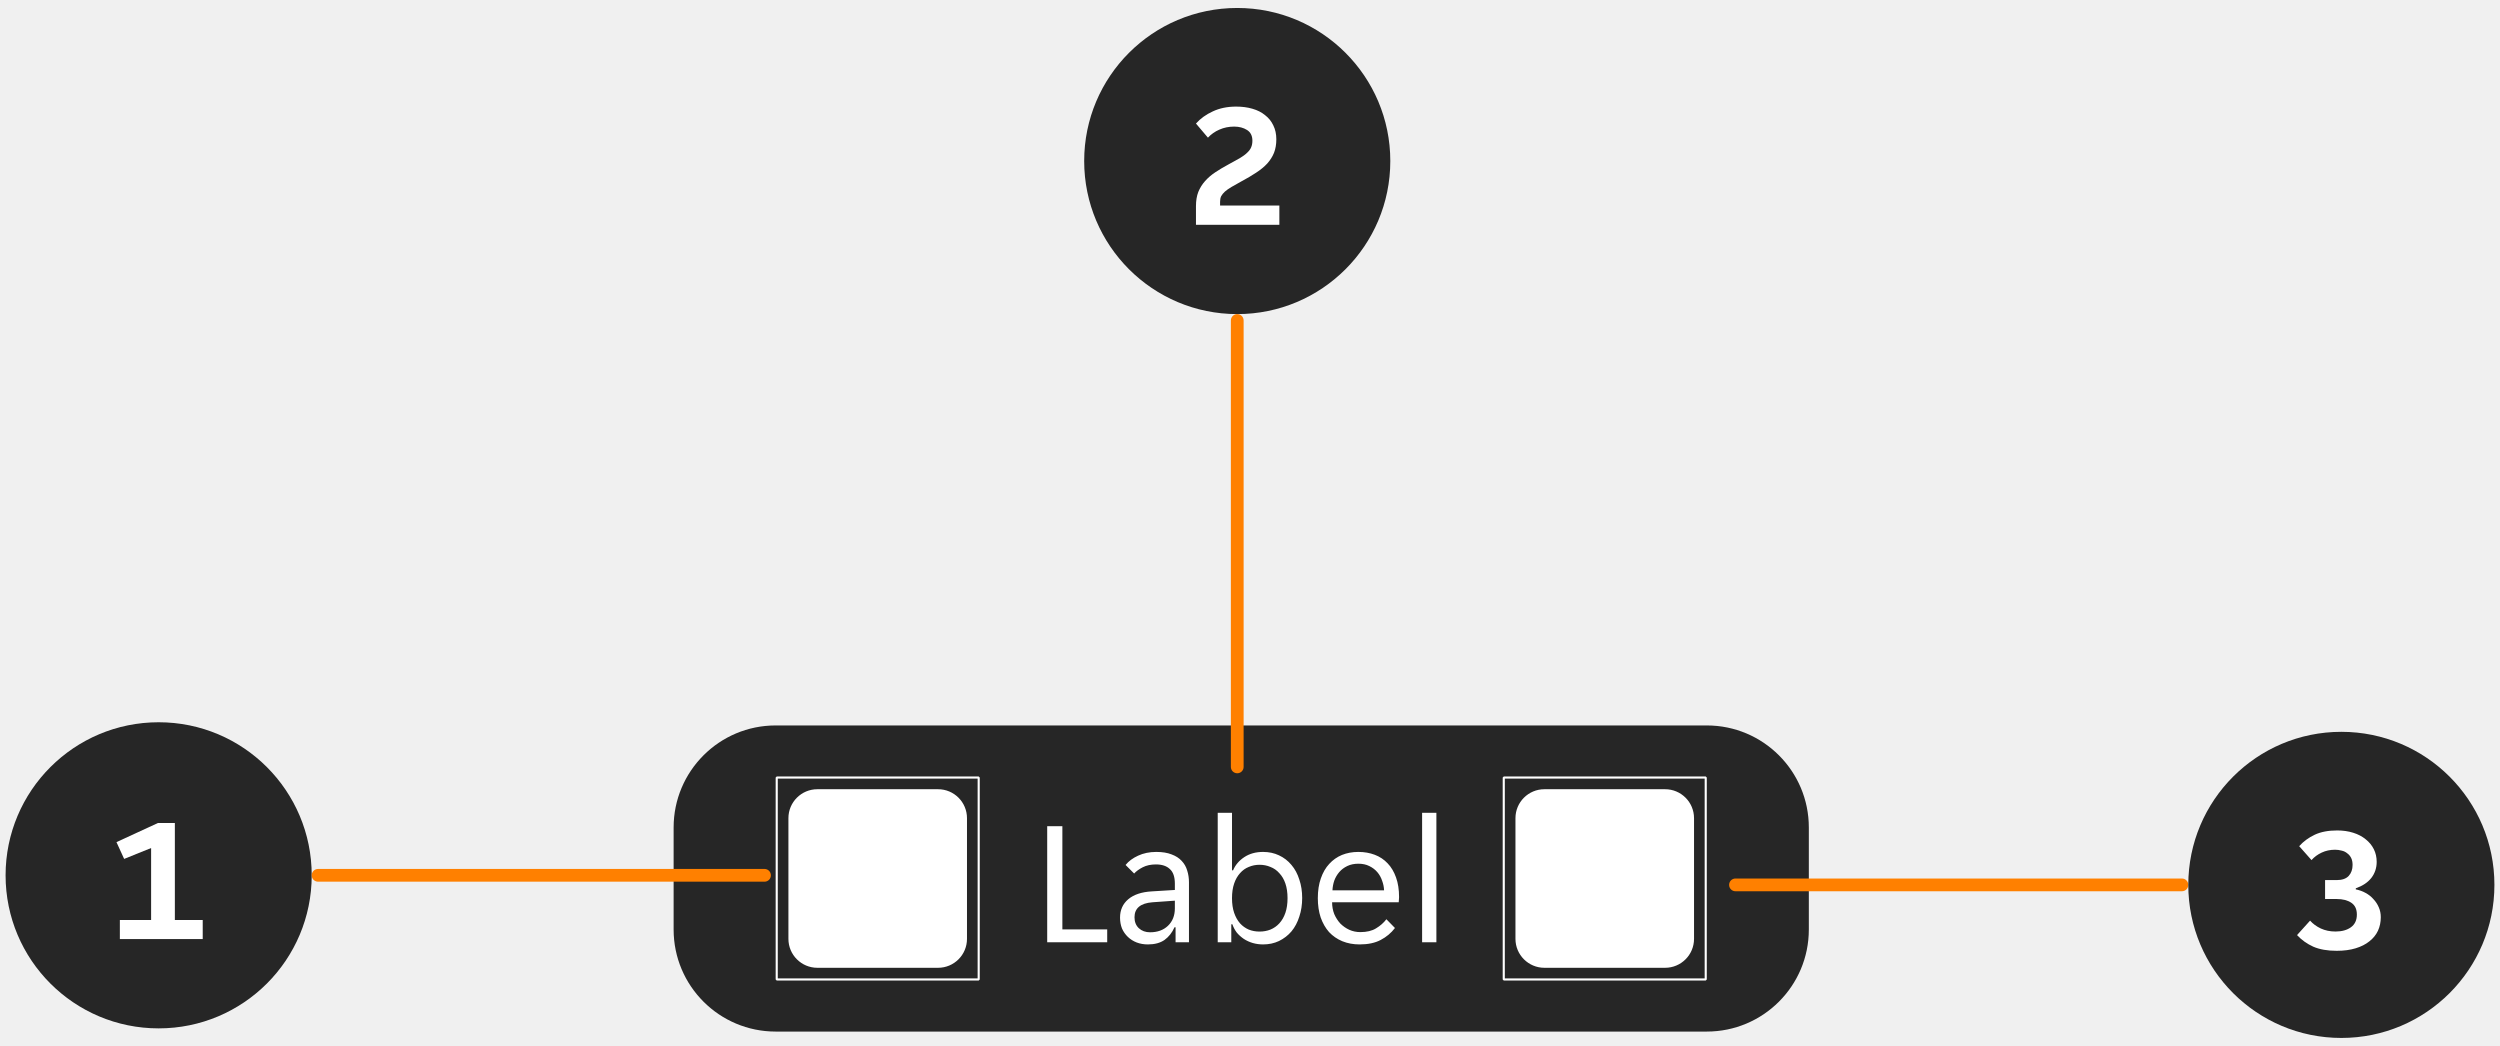
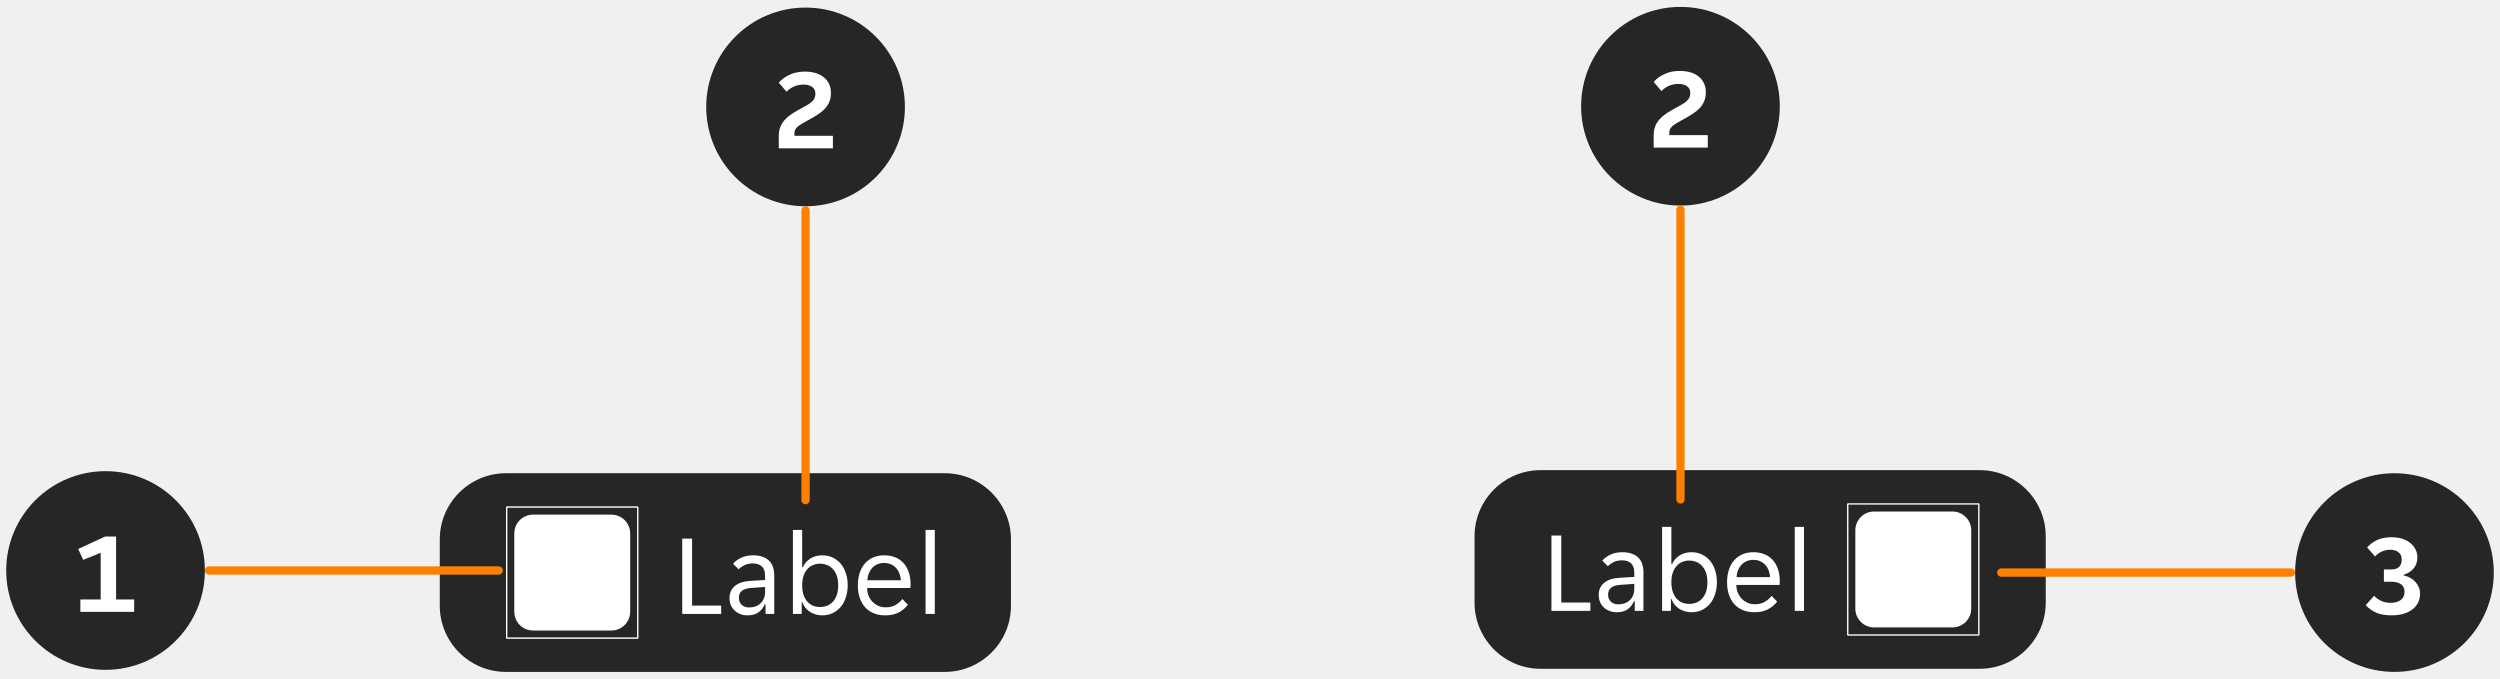
- <svg xmlns="http://www.w3.org/2000/svg" width="196" height="82" viewBox="0 0 196 82" fill="none">
-   <path d="M52.812 64.875C52.812 60.457 56.394 56.875 60.812 56.875H133.812C138.231 56.875 141.812 60.457 141.812 64.875V72.875C141.812 77.293 138.231 80.875 133.812 80.875H60.812C56.394 80.875 52.812 77.293 52.812 72.875V64.875Z" fill="#262626" />
-   <g clip-path="url(#clip0_5739_3439)">
-     <path fill-rule="evenodd" clip-rule="evenodd" d="M60.895 60.875H76.73L76.812 60.958V76.792L76.73 76.875H60.895L60.812 76.792V60.958L60.895 60.875ZM76.646 76.709V61.041H60.978V76.709H76.646ZM64.081 61.875H73.544C74.797 61.875 75.812 62.891 75.812 64.144V73.606C75.812 74.859 74.797 75.875 73.544 75.875H64.081C62.828 75.875 61.812 74.859 61.812 73.606V64.144C61.812 62.891 62.828 61.875 64.081 61.875Z" fill="white" />
+ <svg xmlns="http://www.w3.org/2000/svg" width="302" height="82" viewBox="0 0 302 82" fill="none">
+   <path d="M53.125 65.166C53.125 60.748 56.707 57.166 61.125 57.166H114.125C118.543 57.166 122.125 60.748 122.125 65.166V73.166C122.125 77.585 118.543 81.166 114.125 81.166H61.125C56.707 81.166 53.125 77.585 53.125 73.166V65.166Z" fill="#262626" />
+   <g clip-path="url(#clip0_7631_2929)">
+     <path fill-rule="evenodd" clip-rule="evenodd" d="M61.208 61.166H77.042L77.125 61.249V77.084L77.042 77.166H61.208L61.125 77.084V61.249L61.208 61.166ZM76.959 77V61.332H61.29V77H76.959ZM64.393 62.166H73.856C75.109 62.166 76.125 63.182 76.125 64.435V73.898C76.125 75.151 75.109 76.166 73.856 76.166H64.393C63.141 76.166 62.125 75.151 62.125 73.898V64.435C62.125 63.182 63.141 62.166 64.393 62.166Z" fill="white" />
  </g>
-   <path d="M82.1 64.775H83.29V72.867H86.805V73.875H82.1V64.775ZM89.995 74.043C89.678 74.043 89.384 73.992 89.113 73.889C88.852 73.786 88.623 73.642 88.427 73.455C88.231 73.268 88.077 73.049 87.965 72.797C87.863 72.536 87.811 72.251 87.811 71.943C87.811 71.346 88.026 70.865 88.455 70.501C88.885 70.137 89.496 69.932 90.289 69.885L92.109 69.773V69.283C92.109 68.751 91.979 68.368 91.717 68.135C91.465 67.892 91.101 67.771 90.625 67.771C90.224 67.771 89.879 67.846 89.589 67.995C89.3 68.144 89.076 68.308 88.917 68.485L88.245 67.813C88.488 67.514 88.815 67.272 89.225 67.085C89.645 66.889 90.121 66.791 90.653 66.791C91.129 66.791 91.531 66.856 91.857 66.987C92.184 67.108 92.445 67.276 92.641 67.491C92.847 67.706 92.991 67.958 93.075 68.247C93.169 68.536 93.215 68.844 93.215 69.171V73.875H92.165V72.699H92.081C91.895 73.119 91.633 73.45 91.297 73.693C90.961 73.926 90.527 74.043 89.995 74.043ZM90.163 73.091C90.742 73.091 91.209 72.923 91.563 72.587C91.927 72.242 92.109 71.784 92.109 71.215V70.613L90.345 70.739C89.412 70.814 88.945 71.206 88.945 71.915C88.945 72.27 89.057 72.554 89.281 72.769C89.515 72.984 89.809 73.091 90.163 73.091ZM99.025 74.043C98.745 74.043 98.475 74.006 98.213 73.931C97.961 73.856 97.728 73.749 97.513 73.609C97.308 73.469 97.126 73.306 96.967 73.119C96.818 72.923 96.701 72.704 96.617 72.461H96.533V73.875H95.469V63.725H96.589V68.233H96.673C96.851 67.813 97.145 67.468 97.555 67.197C97.966 66.926 98.456 66.791 99.025 66.791C99.483 66.791 99.898 66.88 100.271 67.057C100.654 67.234 100.981 67.486 101.251 67.813C101.522 68.13 101.727 68.513 101.867 68.961C102.017 69.4 102.091 69.88 102.091 70.403C102.091 70.926 102.017 71.411 101.867 71.859C101.727 72.307 101.522 72.694 101.251 73.021C100.981 73.338 100.654 73.59 100.271 73.777C99.898 73.954 99.483 74.043 99.025 74.043ZM98.745 73.035C99.053 73.035 99.338 72.984 99.599 72.881C99.87 72.769 100.103 72.606 100.299 72.391C100.505 72.167 100.663 71.892 100.775 71.565C100.887 71.238 100.943 70.856 100.943 70.417C100.943 69.978 100.887 69.596 100.775 69.269C100.663 68.942 100.505 68.672 100.299 68.457C100.103 68.233 99.87 68.07 99.599 67.967C99.338 67.855 99.053 67.799 98.745 67.799C98.447 67.799 98.167 67.855 97.905 67.967C97.644 68.07 97.415 68.233 97.219 68.457C97.023 68.672 96.869 68.942 96.757 69.269C96.645 69.596 96.589 69.978 96.589 70.417C96.589 70.856 96.645 71.238 96.757 71.565C96.869 71.892 97.023 72.167 97.219 72.391C97.415 72.606 97.644 72.769 97.905 72.881C98.167 72.984 98.447 73.035 98.745 73.035ZM106.593 74.043C106.099 74.043 105.646 73.959 105.235 73.791C104.834 73.623 104.489 73.385 104.199 73.077C103.919 72.76 103.7 72.377 103.541 71.929C103.392 71.481 103.317 70.977 103.317 70.417C103.317 69.829 103.397 69.311 103.555 68.863C103.714 68.406 103.933 68.028 104.213 67.729C104.493 67.421 104.825 67.188 105.207 67.029C105.599 66.87 106.029 66.791 106.495 66.791C106.962 66.791 107.391 66.866 107.783 67.015C108.175 67.164 108.511 67.388 108.791 67.687C109.071 67.976 109.291 68.345 109.449 68.793C109.608 69.232 109.687 69.745 109.687 70.333C109.687 70.408 109.683 70.482 109.673 70.557C109.673 70.632 109.669 70.692 109.659 70.739H104.437C104.437 71.066 104.493 71.374 104.605 71.663C104.727 71.943 104.885 72.19 105.081 72.405C105.287 72.61 105.52 72.774 105.781 72.895C106.052 73.016 106.341 73.077 106.649 73.077C107.153 73.077 107.564 72.979 107.881 72.783C108.208 72.587 108.479 72.349 108.693 72.069L109.365 72.755C109.067 73.147 108.693 73.46 108.245 73.693C107.807 73.926 107.256 74.043 106.593 74.043ZM106.495 67.715C106.169 67.715 105.879 67.776 105.627 67.897C105.375 68.018 105.165 68.177 104.997 68.373C104.829 68.569 104.699 68.793 104.605 69.045C104.521 69.297 104.475 69.549 104.465 69.801H108.511C108.502 69.549 108.451 69.297 108.357 69.045C108.273 68.793 108.147 68.569 107.979 68.373C107.811 68.177 107.601 68.018 107.349 67.897C107.107 67.776 106.822 67.715 106.495 67.715ZM111.493 63.725H112.613V73.875H111.493V63.725Z" fill="white" />
-   <g clip-path="url(#clip1_5739_3439)">
-     <path fill-rule="evenodd" clip-rule="evenodd" d="M117.895 60.875H133.73L133.812 60.958V76.792L133.73 76.875H117.895L117.812 76.792V60.958L117.895 60.875ZM133.646 76.709V61.041H117.978V76.709H133.646ZM121.081 61.875H130.544C131.797 61.875 132.812 62.891 132.812 64.144V73.606C132.812 74.859 131.797 75.875 130.544 75.875H121.081C119.828 75.875 118.812 74.859 118.812 73.606V64.144C118.812 62.891 119.828 61.875 121.081 61.875Z" fill="white" />
+   <path d="M82.413 65.067H83.603V73.159H87.117V74.166H82.413V65.067ZM90.308 74.335C89.99 74.335 89.696 74.283 89.426 74.18C89.164 74.078 88.936 73.933 88.74 73.746C88.544 73.56 88.39 73.341 88.278 73.088C88.175 72.827 88.124 72.543 88.124 72.234C88.124 71.637 88.338 71.156 88.768 70.793C89.197 70.428 89.808 70.223 90.602 70.177L92.422 70.064V69.575C92.422 69.043 92.291 68.66 92.03 68.427C91.778 68.184 91.414 68.062 90.938 68.062C90.536 68.062 90.191 68.137 89.902 68.287C89.612 68.436 89.388 68.599 89.23 68.776L88.558 68.105C88.8 67.806 89.127 67.563 89.538 67.376C89.958 67.18 90.434 67.082 90.966 67.082C91.442 67.082 91.843 67.148 92.17 67.278C92.496 67.4 92.758 67.568 92.954 67.782C93.159 67.997 93.304 68.249 93.388 68.538C93.481 68.828 93.528 69.136 93.528 69.463V74.166H92.478V72.99H92.394C92.207 73.41 91.946 73.742 91.61 73.984C91.274 74.218 90.84 74.335 90.308 74.335ZM90.476 73.382C91.054 73.382 91.521 73.215 91.876 72.879C92.24 72.533 92.422 72.076 92.422 71.507V70.904L90.658 71.031C89.724 71.105 89.258 71.497 89.258 72.207C89.258 72.561 89.37 72.846 89.594 73.061C89.827 73.275 90.121 73.382 90.476 73.382ZM99.338 74.335C99.058 74.335 98.787 74.297 98.526 74.222C98.274 74.148 98.04 74.04 97.826 73.9C97.62 73.76 97.438 73.597 97.28 73.41C97.13 73.215 97.014 72.995 96.93 72.752H96.846V74.166H95.782V64.016H96.902V68.525H96.986C97.163 68.105 97.457 67.759 97.868 67.489C98.278 67.218 98.768 67.082 99.338 67.082C99.795 67.082 100.21 67.171 100.584 67.349C100.966 67.526 101.293 67.778 101.564 68.105C101.834 68.422 102.04 68.805 102.18 69.252C102.329 69.691 102.404 70.172 102.404 70.695C102.404 71.217 102.329 71.703 102.18 72.15C102.04 72.599 101.834 72.986 101.564 73.312C101.293 73.63 100.966 73.882 100.584 74.069C100.21 74.246 99.795 74.335 99.338 74.335ZM99.058 73.326C99.366 73.326 99.65 73.275 99.912 73.172C100.182 73.061 100.416 72.897 100.612 72.683C100.817 72.459 100.976 72.183 101.088 71.856C101.2 71.53 101.256 71.147 101.256 70.709C101.256 70.27 101.2 69.887 101.088 69.561C100.976 69.234 100.817 68.963 100.612 68.749C100.416 68.525 100.182 68.361 99.912 68.258C99.65 68.147 99.366 68.091 99.058 68.091C98.759 68.091 98.479 68.147 98.218 68.258C97.956 68.361 97.728 68.525 97.532 68.749C97.336 68.963 97.182 69.234 97.07 69.561C96.958 69.887 96.902 70.27 96.902 70.709C96.902 71.147 96.958 71.53 97.07 71.856C97.182 72.183 97.336 72.459 97.532 72.683C97.728 72.897 97.956 73.061 98.218 73.172C98.479 73.275 98.759 73.326 99.058 73.326ZM106.906 74.335C106.411 74.335 105.958 74.251 105.548 74.082C105.146 73.915 104.801 73.677 104.512 73.368C104.232 73.051 104.012 72.668 103.854 72.221C103.704 71.772 103.63 71.269 103.63 70.709C103.63 70.121 103.709 69.603 103.868 69.154C104.026 68.697 104.246 68.319 104.526 68.02C104.806 67.713 105.137 67.479 105.52 67.32C105.912 67.162 106.341 67.082 106.808 67.082C107.274 67.082 107.704 67.157 108.096 67.306C108.488 67.456 108.824 67.68 109.104 67.978C109.384 68.268 109.603 68.636 109.762 69.085C109.92 69.523 110 70.037 110 70.624C110 70.699 109.995 70.774 109.986 70.849C109.986 70.923 109.981 70.984 109.972 71.031H104.75C104.75 71.357 104.806 71.665 104.918 71.954C105.039 72.234 105.198 72.482 105.394 72.697C105.599 72.902 105.832 73.065 106.094 73.186C106.364 73.308 106.654 73.368 106.962 73.368C107.466 73.368 107.876 73.27 108.194 73.075C108.52 72.879 108.791 72.641 109.006 72.361L109.678 73.046C109.379 73.439 109.006 73.751 108.558 73.984C108.119 74.218 107.568 74.335 106.906 74.335ZM106.808 68.007C106.481 68.007 106.192 68.067 105.94 68.189C105.688 68.31 105.478 68.469 105.31 68.665C105.142 68.861 105.011 69.085 104.918 69.337C104.834 69.588 104.787 69.841 104.778 70.093H108.824C108.814 69.841 108.763 69.588 108.67 69.337C108.586 69.085 108.46 68.861 108.292 68.665C108.124 68.469 107.914 68.31 107.662 68.189C107.419 68.067 107.134 68.007 106.808 68.007ZM111.805 64.016H112.925V74.166H111.805V64.016Z" fill="white" />
+   <circle cx="12.75" cy="68.916" r="12" fill="#262626" />
+   <path d="M9.71 72.418H12.16L12.16 66.776L10.046 67.63L9.444 66.314L12.692 64.817H14.022L14.022 72.418H16.206L16.206 73.916H9.71L9.71 72.418Z" fill="white" />
+   <rect x="24.75" y="68.416" width="36" height="1" rx="0.5" fill="#FF8000" />
+   <circle cx="97.312" cy="12.916" r="12" fill="#262626" />
+   <path d="M94.076 16.447C94.076 16.026 94.137 15.658 94.258 15.341C94.389 15.023 94.566 14.739 94.79 14.486C95.014 14.235 95.28 14.006 95.588 13.8C95.896 13.595 96.232 13.395 96.596 13.198C96.96 13.002 97.264 12.835 97.506 12.694C97.758 12.545 97.954 12.4 98.094 12.261C98.244 12.12 98.346 11.98 98.402 11.841C98.468 11.691 98.5 11.518 98.5 11.322C98.5 10.94 98.36 10.66 98.08 10.482C97.8 10.305 97.464 10.216 97.072 10.216C96.652 10.216 96.265 10.296 95.91 10.454C95.565 10.604 95.266 10.814 95.014 11.085L94.076 9.979C94.422 9.586 94.86 9.269 95.392 9.027C95.924 8.774 96.536 8.649 97.226 8.649C97.693 8.649 98.118 8.704 98.5 8.816C98.892 8.928 99.224 9.097 99.494 9.32C99.774 9.535 99.989 9.801 100.138 10.118C100.297 10.436 100.376 10.8 100.376 11.21C100.376 11.612 100.316 11.966 100.194 12.274C100.073 12.573 99.896 12.853 99.662 13.114C99.429 13.367 99.14 13.604 98.794 13.829C98.458 14.053 98.071 14.281 97.632 14.514C97.334 14.682 97.077 14.827 96.862 14.948C96.657 15.07 96.484 15.191 96.344 15.312C96.214 15.434 96.116 15.555 96.05 15.677C95.994 15.798 95.966 15.943 95.966 16.11V16.404H100.614V17.916H94.076V16.447Z" fill="white" />
+   <rect x="96.812" y="24.916" width="1" height="36" rx="0.5" fill="#FF8000" />
+   <path d="M178.125 64.791C178.125 60.373 181.707 56.791 186.125 56.791H239.125C243.543 56.791 247.125 60.373 247.125 64.791V72.791C247.125 77.21 243.543 80.791 239.125 80.791H186.125C181.707 80.791 178.125 77.21 178.125 72.791V64.791Z" fill="#262626" />
+   <path d="M187.413 64.692H188.603V72.784H192.117V73.791H187.413V64.692ZM195.308 73.96C194.99 73.96 194.696 73.908 194.426 73.805C194.164 73.703 193.936 73.558 193.74 73.371C193.544 73.185 193.39 72.966 193.278 72.713C193.175 72.452 193.124 72.168 193.124 71.859C193.124 71.262 193.338 70.781 193.768 70.418C194.197 70.053 194.808 69.848 195.602 69.802L197.422 69.689V69.2C197.422 68.668 197.291 68.285 197.03 68.052C196.778 67.809 196.414 67.688 195.938 67.688C195.536 67.688 195.191 67.762 194.902 67.912C194.612 68.061 194.388 68.224 194.23 68.401L193.558 67.73C193.8 67.431 194.127 67.188 194.538 67.001C194.958 66.805 195.434 66.707 195.966 66.707C196.442 66.707 196.843 66.773 197.17 66.903C197.496 67.025 197.758 67.193 197.954 67.407C198.159 67.622 198.304 67.874 198.388 68.163C198.481 68.453 198.528 68.761 198.528 69.088V73.791H197.478V72.615H197.394C197.207 73.035 196.946 73.367 196.61 73.609C196.274 73.843 195.84 73.96 195.308 73.96ZM195.476 73.007C196.054 73.007 196.521 72.84 196.876 72.504C197.24 72.158 197.422 71.701 197.422 71.132V70.529L195.658 70.656C194.724 70.73 194.258 71.122 194.258 71.832C194.258 72.186 194.37 72.471 194.594 72.686C194.827 72.9 195.121 73.007 195.476 73.007ZM204.338 73.96C204.058 73.96 203.787 73.922 203.526 73.847C203.274 73.773 203.04 73.665 202.826 73.525C202.62 73.385 202.438 73.222 202.28 73.035C202.13 72.84 202.014 72.62 201.93 72.377H201.846V73.791H200.782V63.642H201.902V68.15H201.986C202.163 67.73 202.457 67.384 202.868 67.114C203.278 66.843 203.768 66.707 204.338 66.707C204.795 66.707 205.21 66.796 205.584 66.974C205.966 67.151 206.293 67.403 206.564 67.73C206.834 68.047 207.04 68.43 207.18 68.877C207.329 69.316 207.404 69.797 207.404 70.32C207.404 70.842 207.329 71.328 207.18 71.775C207.04 72.224 206.834 72.611 206.564 72.938C206.293 73.255 205.966 73.507 205.584 73.694C205.21 73.871 204.795 73.96 204.338 73.96ZM204.058 72.951C204.366 72.951 204.65 72.9 204.912 72.797C205.182 72.686 205.416 72.522 205.612 72.308C205.817 72.084 205.976 71.808 206.088 71.481C206.2 71.155 206.256 70.772 206.256 70.334C206.256 69.895 206.2 69.512 206.088 69.186C205.976 68.859 205.817 68.588 205.612 68.374C205.416 68.15 205.182 67.986 204.912 67.883C204.65 67.772 204.366 67.716 204.058 67.716C203.759 67.716 203.479 67.772 203.218 67.883C202.956 67.986 202.728 68.15 202.532 68.374C202.336 68.588 202.182 68.859 202.07 69.186C201.958 69.512 201.902 69.895 201.902 70.334C201.902 70.772 201.958 71.155 202.07 71.481C202.182 71.808 202.336 72.084 202.532 72.308C202.728 72.522 202.956 72.686 203.218 72.797C203.479 72.9 203.759 72.951 204.058 72.951ZM211.906 73.96C211.411 73.96 210.958 73.876 210.548 73.707C210.146 73.54 209.801 73.302 209.512 72.993C209.232 72.676 209.012 72.293 208.854 71.846C208.704 71.397 208.63 70.894 208.63 70.334C208.63 69.746 208.709 69.228 208.868 68.779C209.026 68.322 209.246 67.944 209.526 67.645C209.806 67.338 210.137 67.104 210.52 66.945C210.912 66.787 211.341 66.707 211.808 66.707C212.274 66.707 212.704 66.782 213.096 66.931C213.488 67.081 213.824 67.305 214.104 67.603C214.384 67.893 214.603 68.261 214.762 68.71C214.92 69.148 215 69.662 215 70.249C215 70.324 214.995 70.399 214.986 70.474C214.986 70.548 214.981 70.609 214.972 70.656H209.75C209.75 70.982 209.806 71.29 209.918 71.579C210.039 71.859 210.198 72.107 210.394 72.322C210.599 72.527 210.832 72.69 211.094 72.811C211.364 72.933 211.654 72.993 211.962 72.993C212.466 72.993 212.876 72.895 213.194 72.7C213.52 72.504 213.791 72.266 214.006 71.986L214.678 72.671C214.379 73.064 214.006 73.376 213.558 73.609C213.119 73.843 212.568 73.96 211.906 73.96ZM211.808 67.632C211.481 67.632 211.192 67.692 210.94 67.814C210.688 67.935 210.478 68.094 210.31 68.29C210.142 68.486 210.011 68.71 209.918 68.962C209.834 69.213 209.787 69.466 209.778 69.718H213.824C213.814 69.466 213.763 69.213 213.67 68.962C213.586 68.71 213.46 68.486 213.292 68.29C213.124 68.094 212.914 67.935 212.662 67.814C212.419 67.692 212.134 67.632 211.808 67.632ZM216.805 63.642H217.925V73.791H216.805V63.642Z" fill="white" />
+   <g clip-path="url(#clip1_7631_2929)">
+     <path fill-rule="evenodd" clip-rule="evenodd" d="M223.208 60.791H239.042L239.125 60.874V76.709L239.042 76.791H223.208L223.125 76.709V60.874L223.208 60.791ZM238.959 76.625V60.957H223.29V76.625H238.959ZM226.393 61.791H235.856C237.109 61.791 238.125 62.807 238.125 64.06V73.523C238.125 74.776 237.109 75.791 235.856 75.791H226.393C225.141 75.791 224.125 74.776 224.125 73.523V64.06C224.125 62.807 225.141 61.791 226.393 61.791Z" fill="white" />
  </g>
-   <circle cx="12.438" cy="68.625" r="12" fill="#262626" />
-   <path d="M9.397 72.127H11.847L11.847 66.485L9.733 67.339L9.131 66.023L12.379 64.525H13.709L13.709 72.127H15.893L15.893 73.625H9.397L9.397 72.127Z" fill="white" />
-   <rect x="24.438" y="68.125" width="36" height="1" rx="0.5" fill="#FF8000" />
-   <rect x="135.562" y="68.875" width="36" height="1" rx="0.5" fill="#FF8000" />
-   <circle cx="183.562" cy="69.375" r="12" fill="#262626" />
-   <path d="M183.196 74.543C182.468 74.543 181.857 74.436 181.362 74.221C180.868 73.997 180.443 73.694 180.088 73.311L181.11 72.177C181.334 72.429 181.614 72.634 181.95 72.793C182.296 72.952 182.678 73.031 183.098 73.031C183.602 73.031 184.008 72.919 184.316 72.695C184.624 72.471 184.778 72.14 184.778 71.701C184.778 71.281 184.634 70.973 184.344 70.777C184.055 70.581 183.672 70.483 183.196 70.483H182.286V68.999H183.196C183.616 68.999 183.929 68.892 184.134 68.677C184.34 68.453 184.442 68.164 184.442 67.809C184.442 67.594 184.405 67.412 184.33 67.263C184.256 67.114 184.153 66.992 184.022 66.899C183.901 66.796 183.756 66.726 183.588 66.689C183.42 66.642 183.248 66.619 183.07 66.619C182.688 66.619 182.338 66.694 182.02 66.843C181.703 66.992 181.437 67.188 181.222 67.431L180.256 66.339C180.592 65.966 180.998 65.667 181.474 65.443C181.95 65.219 182.538 65.107 183.238 65.107C183.696 65.107 184.116 65.168 184.498 65.289C184.881 65.41 185.208 65.583 185.478 65.807C185.749 66.022 185.959 66.278 186.108 66.577C186.258 66.876 186.332 67.207 186.332 67.571C186.332 68.047 186.192 68.467 185.912 68.831C185.632 69.186 185.226 69.456 184.694 69.643V69.727C184.974 69.783 185.231 69.876 185.464 70.007C185.707 70.138 185.912 70.301 186.08 70.497C186.258 70.684 186.398 70.898 186.5 71.141C186.603 71.374 186.654 71.631 186.654 71.911C186.654 72.294 186.58 72.648 186.43 72.975C186.281 73.292 186.057 73.568 185.758 73.801C185.469 74.034 185.11 74.216 184.68 74.347C184.251 74.478 183.756 74.543 183.196 74.543Z" fill="white" />
-   <circle cx="97" cy="12.625" r="12" fill="#262626" />
-   <path d="M93.764 16.155C93.764 15.735 93.825 15.366 93.946 15.049C94.076 14.732 94.254 14.447 94.478 14.195C94.702 13.943 94.968 13.714 95.276 13.509C95.584 13.304 95.92 13.103 96.284 12.907C96.648 12.711 96.951 12.543 97.194 12.403C97.446 12.254 97.642 12.109 97.782 11.969C97.931 11.829 98.034 11.689 98.09 11.549C98.155 11.4 98.188 11.227 98.188 11.031C98.188 10.648 98.048 10.368 97.768 10.191C97.488 10.014 97.152 9.925 96.76 9.925C96.34 9.925 95.953 10.004 95.598 10.163C95.252 10.312 94.954 10.522 94.702 10.793L93.764 9.687C94.109 9.295 94.548 8.978 95.08 8.735C95.612 8.483 96.223 8.357 96.914 8.357C97.38 8.357 97.805 8.413 98.188 8.525C98.58 8.637 98.911 8.805 99.182 9.029C99.462 9.244 99.677 9.51 99.826 9.827C99.984 10.144 100.064 10.508 100.064 10.919C100.064 11.32 100.003 11.675 99.882 11.983C99.76 12.282 99.583 12.562 99.35 12.823C99.117 13.075 98.827 13.313 98.482 13.537C98.146 13.761 97.758 13.99 97.32 14.223C97.021 14.391 96.764 14.536 96.55 14.657C96.344 14.778 96.172 14.9 96.032 15.021C95.901 15.142 95.803 15.264 95.738 15.385C95.682 15.506 95.654 15.651 95.654 15.819V16.113H100.302V17.625H93.764V16.155Z" fill="white" />
-   <rect x="96.5" y="24.625" width="1" height="36" rx="0.5" fill="#FF8000" />
+   <rect x="241.25" y="68.666" width="36" height="1" rx="0.5" fill="#FF8000" />
+   <circle cx="289.25" cy="69.166" r="12" fill="#262626" />
+   <path d="M288.884 74.335C288.156 74.335 287.545 74.227 287.05 74.013C286.555 73.788 286.131 73.485 285.776 73.103L286.798 71.969C287.022 72.221 287.302 72.426 287.638 72.585C287.983 72.743 288.366 72.823 288.786 72.823C289.29 72.823 289.696 72.71 290.004 72.487C290.312 72.263 290.466 71.931 290.466 71.493C290.466 71.073 290.321 70.764 290.032 70.569C289.743 70.373 289.36 70.275 288.884 70.275H287.974V68.79H288.884C289.304 68.79 289.617 68.683 289.822 68.469C290.027 68.245 290.13 67.955 290.13 67.6C290.13 67.386 290.093 67.204 290.018 67.055C289.943 66.905 289.841 66.784 289.71 66.691C289.589 66.588 289.444 66.518 289.276 66.481C289.108 66.434 288.935 66.41 288.758 66.41C288.375 66.41 288.025 66.485 287.708 66.635C287.391 66.784 287.125 66.98 286.91 67.222L285.944 66.13C286.28 65.757 286.686 65.459 287.162 65.234C287.638 65.01 288.226 64.898 288.926 64.898C289.383 64.898 289.803 64.959 290.186 65.081C290.569 65.202 290.895 65.374 291.166 65.599C291.437 65.813 291.647 66.07 291.796 66.368C291.945 66.667 292.02 66.999 292.02 67.362C292.02 67.838 291.88 68.258 291.6 68.623C291.32 68.977 290.914 69.248 290.382 69.434V69.519C290.662 69.575 290.919 69.668 291.152 69.799C291.395 69.929 291.6 70.093 291.768 70.288C291.945 70.475 292.085 70.69 292.188 70.933C292.291 71.166 292.342 71.422 292.342 71.703C292.342 72.085 292.267 72.44 292.118 72.766C291.969 73.084 291.745 73.359 291.446 73.593C291.157 73.826 290.797 74.008 290.368 74.138C289.939 74.269 289.444 74.335 288.884 74.335Z" fill="white" />
+   <circle cx="203" cy="12.834" r="12" fill="#262626" />
+   <path d="M199.764 16.363C199.764 15.944 199.825 15.575 199.946 15.258C200.077 14.94 200.254 14.655 200.478 14.403C200.702 14.152 200.968 13.923 201.276 13.717C201.584 13.512 201.92 13.312 202.284 13.116C202.648 12.919 202.951 12.752 203.194 12.611C203.446 12.462 203.642 12.318 203.782 12.178C203.931 12.037 204.034 11.898 204.09 11.758C204.155 11.608 204.188 11.435 204.188 11.239C204.188 10.857 204.048 10.577 203.768 10.399C203.488 10.222 203.152 10.133 202.76 10.133C202.34 10.133 201.953 10.213 201.598 10.371C201.253 10.521 200.954 10.731 200.702 11.002L199.764 9.896C200.109 9.504 200.548 9.186 201.08 8.944C201.612 8.691 202.223 8.566 202.914 8.566C203.381 8.566 203.805 8.621 204.188 8.733C204.58 8.845 204.911 9.014 205.182 9.238C205.462 9.452 205.677 9.718 205.826 10.036C205.985 10.353 206.064 10.717 206.064 11.127C206.064 11.529 206.003 11.883 205.882 12.191C205.761 12.49 205.583 12.77 205.35 13.031C205.117 13.284 204.827 13.521 204.482 13.745C204.146 13.97 203.759 14.198 203.32 14.431C203.021 14.6 202.765 14.744 202.55 14.866C202.345 14.987 202.172 15.108 202.032 15.229C201.901 15.351 201.803 15.472 201.738 15.594C201.682 15.715 201.654 15.86 201.654 16.027V16.322H206.302V17.834H199.764V16.363Z" fill="white" />
+   <rect x="202.5" y="24.834" width="1" height="36" rx="0.5" fill="#FF8000" />
  <defs>
-     <clipPath id="clip0_5739_3439">
-       <rect width="16" height="16" fill="white" transform="translate(60.8125 60.875)" />
+     <clipPath id="clip0_7631_2929">
+       <rect width="16" height="16" fill="white" transform="translate(61.1249 61.1665)" />
    </clipPath>
-     <clipPath id="clip1_5739_3439">
-       <rect width="16" height="16" fill="white" transform="translate(117.812 60.875)" />
+     <clipPath id="clip1_7631_2929">
+       <rect width="16" height="16" fill="white" transform="translate(223.125 60.7915)" />
    </clipPath>
  </defs>
</svg>
